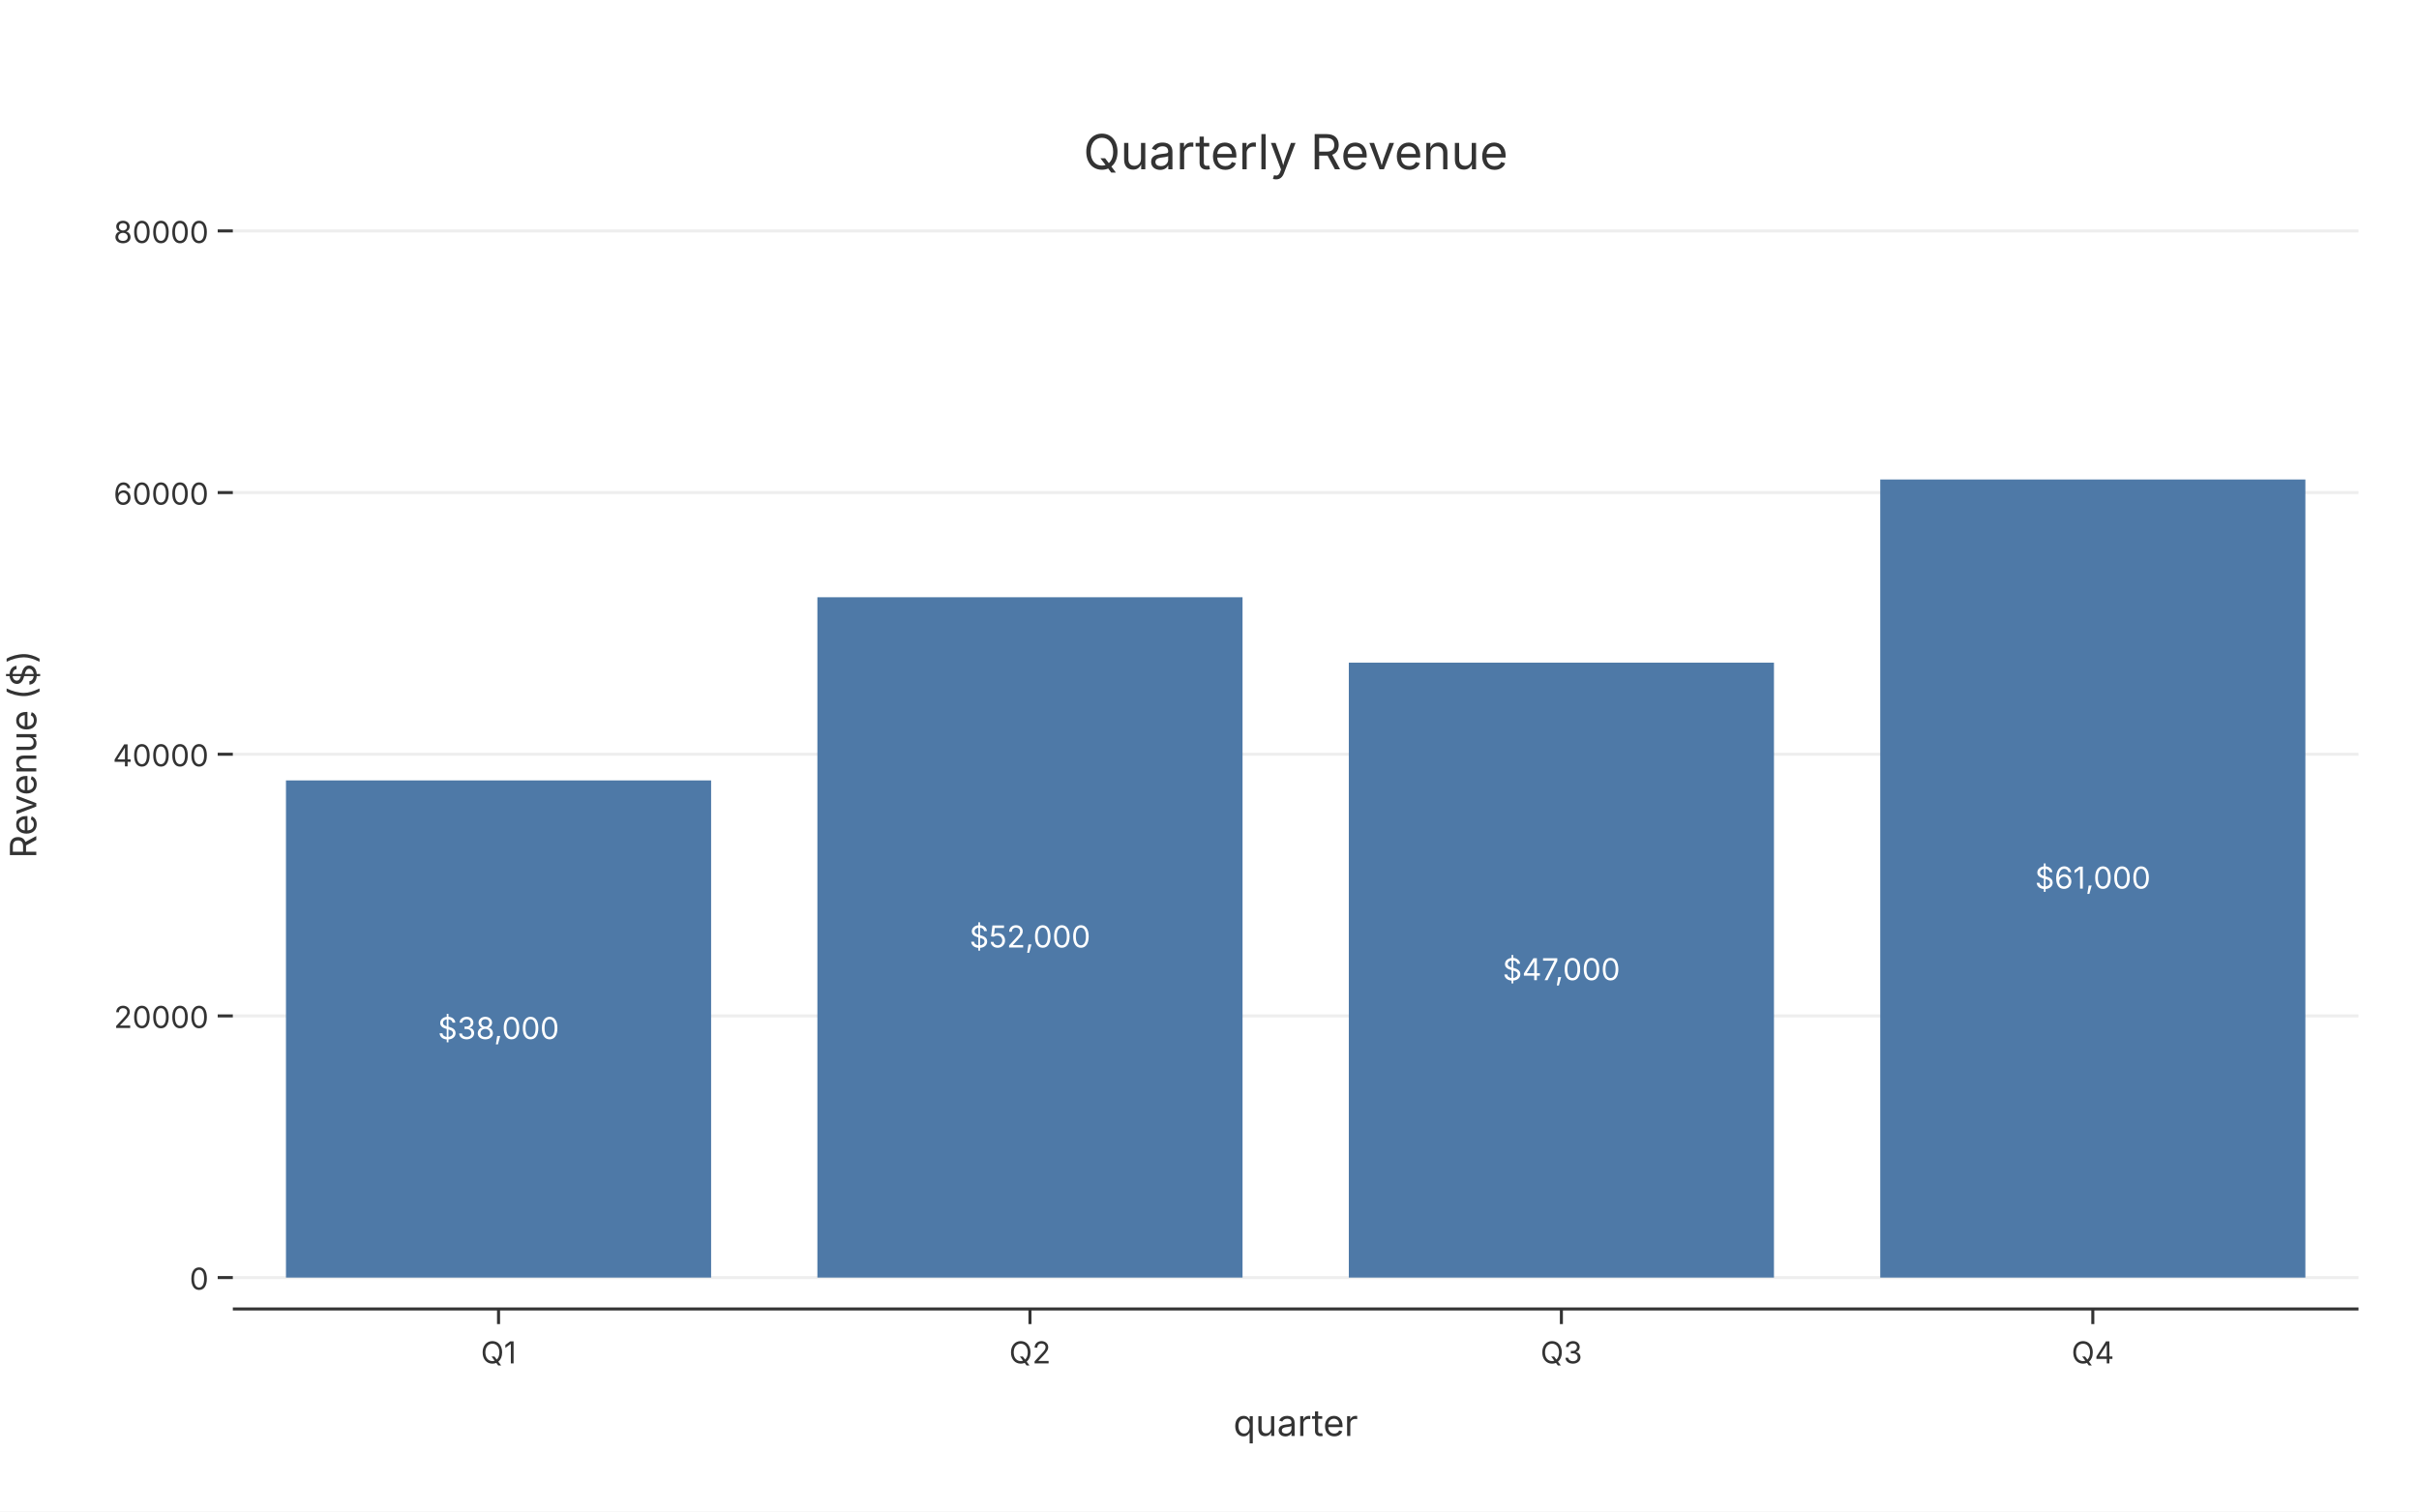
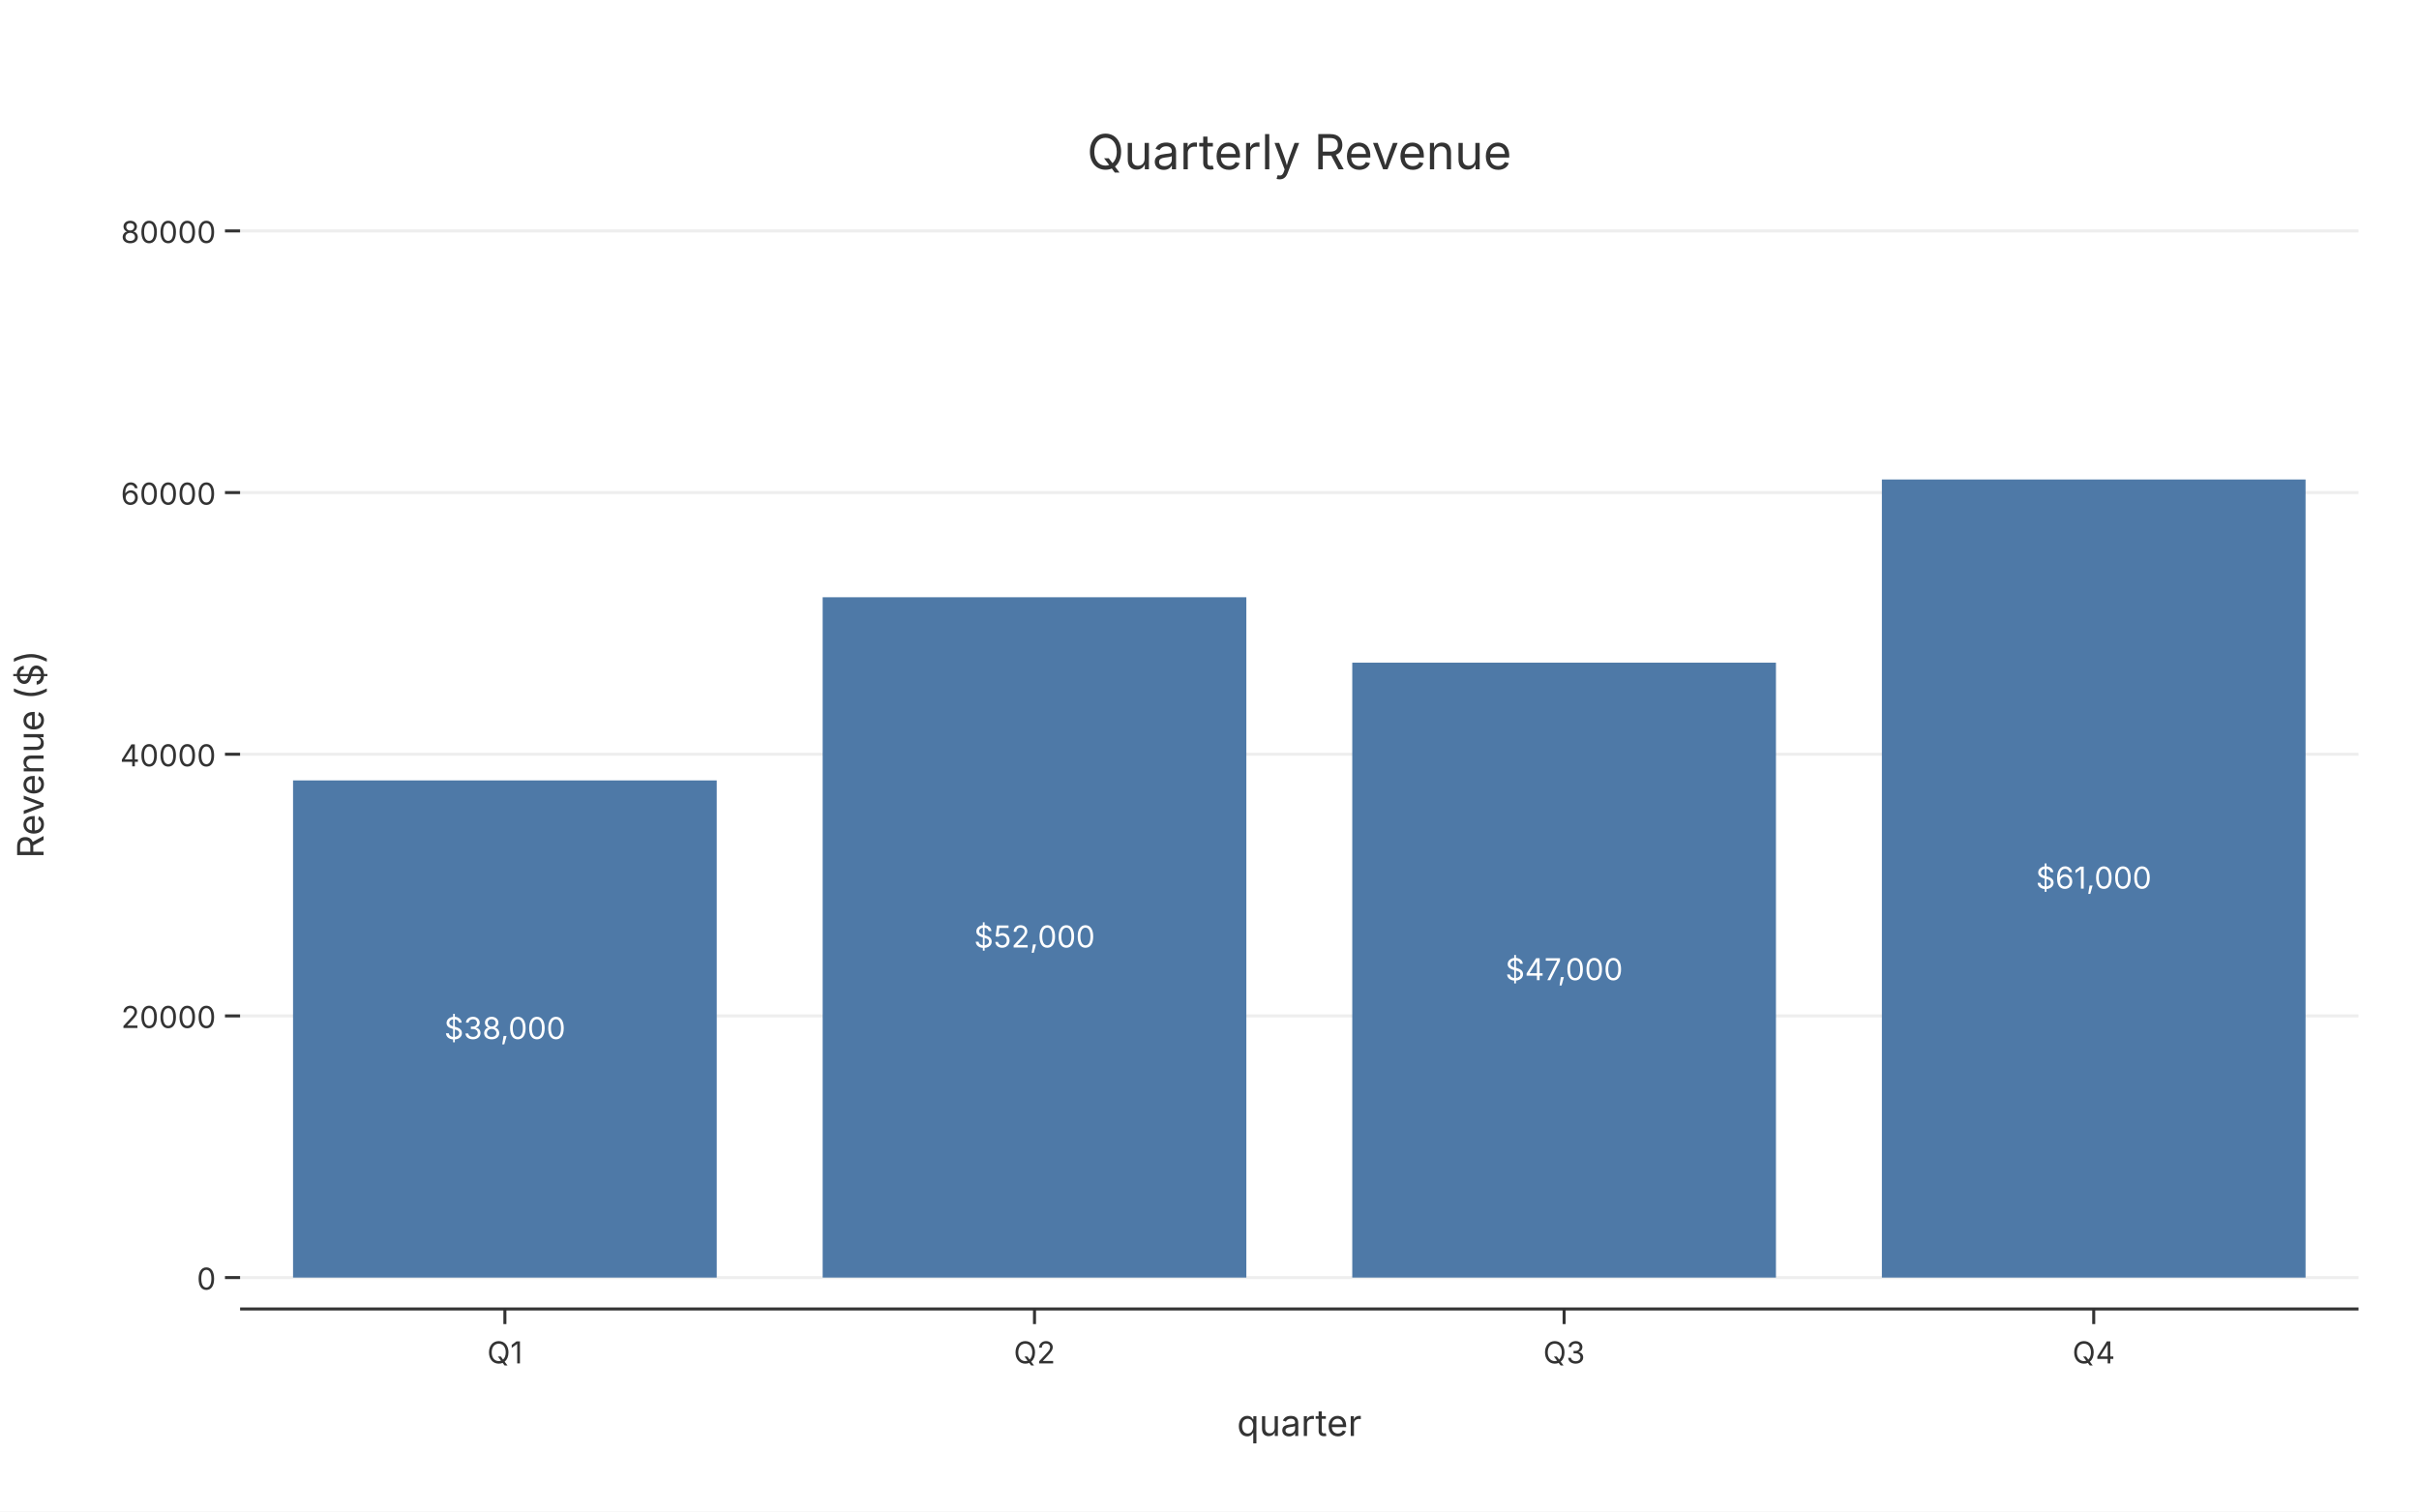
<svg xmlns="http://www.w3.org/2000/svg" width="800" height="500" viewBox="0 0 800.0 500.0">
  <defs>
    <clipPath id="plot-clip">
-       <rect x="77" y="66" width="703" height="367" />
+       <rect x="79.4" y="66" width="700.6" height="367" />
    </clipPath>
  </defs>
  <rect x="0" y="0" width="800" height="500" fill="#FFFFFF" />
-   <line x1="77" y1="422.613" x2="780" y2="422.613" stroke="#EEEEEE" stroke-width="1" />
-   <line x1="77" y1="336.057" x2="780" y2="336.057" stroke="#EEEEEE" stroke-width="1" />
-   <line x1="77" y1="249.5" x2="780" y2="249.5" stroke="#EEEEEE" stroke-width="1" />
-   <line x1="77" y1="162.943" x2="780" y2="162.943" stroke="#EEEEEE" stroke-width="1" />
-   <line x1="77" y1="76.387" x2="780" y2="76.387" stroke="#EEEEEE" stroke-width="1" />
-   <line x1="77" y1="433" x2="780" y2="433" stroke="#333333" stroke-width="1" />
+   <line x1="79.4" y1="422.613" x2="780" y2="422.613" stroke="#EEEEEE" stroke-width="1" />
+   <line x1="79.4" y1="336.057" x2="780" y2="336.057" stroke="#EEEEEE" stroke-width="1" />
+   <line x1="79.4" y1="249.5" x2="780" y2="249.5" stroke="#EEEEEE" stroke-width="1" />
+   <line x1="79.4" y1="162.943" x2="780" y2="162.943" stroke="#EEEEEE" stroke-width="1" />
+   <line x1="79.4" y1="76.387" x2="780" y2="76.387" stroke="#EEEEEE" stroke-width="1" />
+   <line x1="79.4" y1="433" x2="780" y2="433" stroke="#333333" stroke-width="1" />
  <g clip-path="url(#plot-clip)">
-     <rect x="94.575" y="258.156" width="140.6" height="164.458" fill="#4E79A7" />
-     <rect x="270.325" y="197.566" width="140.6" height="225.047" fill="#4E79A7" />
-     <rect x="446.075" y="219.205" width="140.6" height="203.408" fill="#4E79A7" />
-     <rect x="621.825" y="158.616" width="140.6" height="263.998" fill="#4E79A7" />
+     <rect x="96.915" y="258.156" width="140.12" height="164.458" fill="#4E79A7" />
+     <rect x="272.065" y="197.566" width="140.12" height="225.047" fill="#4E79A7" />
+     <rect x="447.215" y="219.205" width="140.12" height="203.408" fill="#4E79A7" />
+     <rect x="622.365" y="158.616" width="140.12" height="263.998" fill="#4E79A7" />
  </g>
-   <line x1="164.875" y1="433" x2="164.875" y2="438" stroke="#333333" stroke-width="1" />
-   <text x="164.875" y="451" font-family="Inter, Helvetica Neue, Arial, sans-serif" font-size="10" fill="#333333" text-anchor="middle">Q1</text>
-   <line x1="340.625" y1="433" x2="340.625" y2="438" stroke="#333333" stroke-width="1" />
-   <text x="340.625" y="451" font-family="Inter, Helvetica Neue, Arial, sans-serif" font-size="10" fill="#333333" text-anchor="middle">Q2</text>
-   <line x1="516.375" y1="433" x2="516.375" y2="438" stroke="#333333" stroke-width="1" />
-   <text x="516.375" y="451" font-family="Inter, Helvetica Neue, Arial, sans-serif" font-size="10" fill="#333333" text-anchor="middle">Q3</text>
-   <line x1="692.125" y1="433" x2="692.125" y2="438" stroke="#333333" stroke-width="1" />
-   <text x="692.125" y="451" font-family="Inter, Helvetica Neue, Arial, sans-serif" font-size="10" fill="#333333" text-anchor="middle">Q4</text>
-   <line x1="72" y1="422.613" x2="77" y2="422.613" stroke="#333333" stroke-width="1" />
-   <text x="69" y="426.613" font-family="Inter, Helvetica Neue, Arial, sans-serif" font-size="10" fill="#333333" text-anchor="end">0</text>
-   <line x1="72" y1="336.057" x2="77" y2="336.057" stroke="#333333" stroke-width="1" />
-   <text x="69" y="340.057" font-family="Inter, Helvetica Neue, Arial, sans-serif" font-size="10" fill="#333333" text-anchor="end">20000</text>
-   <line x1="72" y1="249.5" x2="77" y2="249.5" stroke="#333333" stroke-width="1" />
-   <text x="69" y="253.5" font-family="Inter, Helvetica Neue, Arial, sans-serif" font-size="10" fill="#333333" text-anchor="end">40000</text>
-   <line x1="72" y1="162.943" x2="77" y2="162.943" stroke="#333333" stroke-width="1" />
-   <text x="69" y="166.943" font-family="Inter, Helvetica Neue, Arial, sans-serif" font-size="10" fill="#333333" text-anchor="end">60000</text>
-   <line x1="72" y1="76.387" x2="77" y2="76.387" stroke="#333333" stroke-width="1" />
-   <text x="69" y="80.387" font-family="Inter, Helvetica Neue, Arial, sans-serif" font-size="10" fill="#333333" text-anchor="end">80000</text>
-   <text x="428.5" y="56" font-family="Inter, Helvetica Neue, Arial, sans-serif" font-size="16" fill="#333333" text-anchor="middle">Quarterly Revenue</text>
-   <text x="428.5" y="475" font-family="Inter, Helvetica Neue, Arial, sans-serif" font-size="12" fill="#333333" text-anchor="middle">quarter</text>
-   <text x="12" y="249.5" font-family="Inter, Helvetica Neue, Arial, sans-serif" font-size="12" fill="#333333" text-anchor="middle" transform="rotate(-90,12,249.5)">Revenue ($)</text>
-   <text x="164.875" y="343.718" font-family="Inter, Helvetica Neue, Arial, sans-serif" font-size="10" fill="#FFFFFF" text-anchor="middle">$38,000</text>
-   <text x="340.625" y="313.423" font-family="Inter, Helvetica Neue, Arial, sans-serif" font-size="10" fill="#FFFFFF" text-anchor="middle">$52,000</text>
-   <text x="516.375" y="324.243" font-family="Inter, Helvetica Neue, Arial, sans-serif" font-size="10" fill="#FFFFFF" text-anchor="middle">$47,000</text>
-   <text x="692.125" y="293.948" font-family="Inter, Helvetica Neue, Arial, sans-serif" font-size="10" fill="#FFFFFF" text-anchor="middle">$61,000</text>
+   <line x1="166.975" y1="433" x2="166.975" y2="438" stroke="#333333" stroke-width="1" />
+   <text x="166.975" y="451" font-family="Inter, Helvetica Neue, Arial, sans-serif" font-size="10" fill="#333333" text-anchor="middle">Q1</text>
+   <line x1="342.125" y1="433" x2="342.125" y2="438" stroke="#333333" stroke-width="1" />
+   <text x="342.125" y="451" font-family="Inter, Helvetica Neue, Arial, sans-serif" font-size="10" fill="#333333" text-anchor="middle">Q2</text>
+   <line x1="517.275" y1="433" x2="517.275" y2="438" stroke="#333333" stroke-width="1" />
+   <text x="517.275" y="451" font-family="Inter, Helvetica Neue, Arial, sans-serif" font-size="10" fill="#333333" text-anchor="middle">Q3</text>
+   <line x1="692.425" y1="433" x2="692.425" y2="438" stroke="#333333" stroke-width="1" />
+   <text x="692.425" y="451" font-family="Inter, Helvetica Neue, Arial, sans-serif" font-size="10" fill="#333333" text-anchor="middle">Q4</text>
+   <line x1="74.4" y1="422.613" x2="79.4" y2="422.613" stroke="#333333" stroke-width="1" />
+   <text x="71.4" y="426.613" font-family="Inter, Helvetica Neue, Arial, sans-serif" font-size="10" fill="#333333" text-anchor="end">0</text>
+   <line x1="74.4" y1="336.057" x2="79.4" y2="336.057" stroke="#333333" stroke-width="1" />
+   <text x="71.4" y="340.057" font-family="Inter, Helvetica Neue, Arial, sans-serif" font-size="10" fill="#333333" text-anchor="end">20000</text>
+   <line x1="74.4" y1="249.5" x2="79.4" y2="249.5" stroke="#333333" stroke-width="1" />
+   <text x="71.4" y="253.5" font-family="Inter, Helvetica Neue, Arial, sans-serif" font-size="10" fill="#333333" text-anchor="end">40000</text>
+   <line x1="74.4" y1="162.943" x2="79.4" y2="162.943" stroke="#333333" stroke-width="1" />
+   <text x="71.4" y="166.943" font-family="Inter, Helvetica Neue, Arial, sans-serif" font-size="10" fill="#333333" text-anchor="end">60000</text>
+   <line x1="74.4" y1="76.387" x2="79.4" y2="76.387" stroke="#333333" stroke-width="1" />
+   <text x="71.4" y="80.387" font-family="Inter, Helvetica Neue, Arial, sans-serif" font-size="10" fill="#333333" text-anchor="end">80000</text>
+   <text x="429.7" y="56" font-family="Inter, Helvetica Neue, Arial, sans-serif" font-size="16" fill="#333333" text-anchor="middle">Quarterly Revenue</text>
+   <text x="429.7" y="475" font-family="Inter, Helvetica Neue, Arial, sans-serif" font-size="12" fill="#333333" text-anchor="middle">quarter</text>
+   <text x="14.4" y="249.5" font-family="Inter, Helvetica Neue, Arial, sans-serif" font-size="12" fill="#333333" text-anchor="middle" transform="rotate(-90,14.4,249.5)">Revenue ($)</text>
+   <text x="166.975" y="343.718" font-family="Inter, Helvetica Neue, Arial, sans-serif" font-size="10" fill="#FFFFFF" text-anchor="middle">$38,000</text>
+   <text x="342.125" y="313.423" font-family="Inter, Helvetica Neue, Arial, sans-serif" font-size="10" fill="#FFFFFF" text-anchor="middle">$52,000</text>
+   <text x="517.275" y="324.243" font-family="Inter, Helvetica Neue, Arial, sans-serif" font-size="10" fill="#FFFFFF" text-anchor="middle">$47,000</text>
+   <text x="692.425" y="293.948" font-family="Inter, Helvetica Neue, Arial, sans-serif" font-size="10" fill="#FFFFFF" text-anchor="middle">$61,000</text>
</svg>
